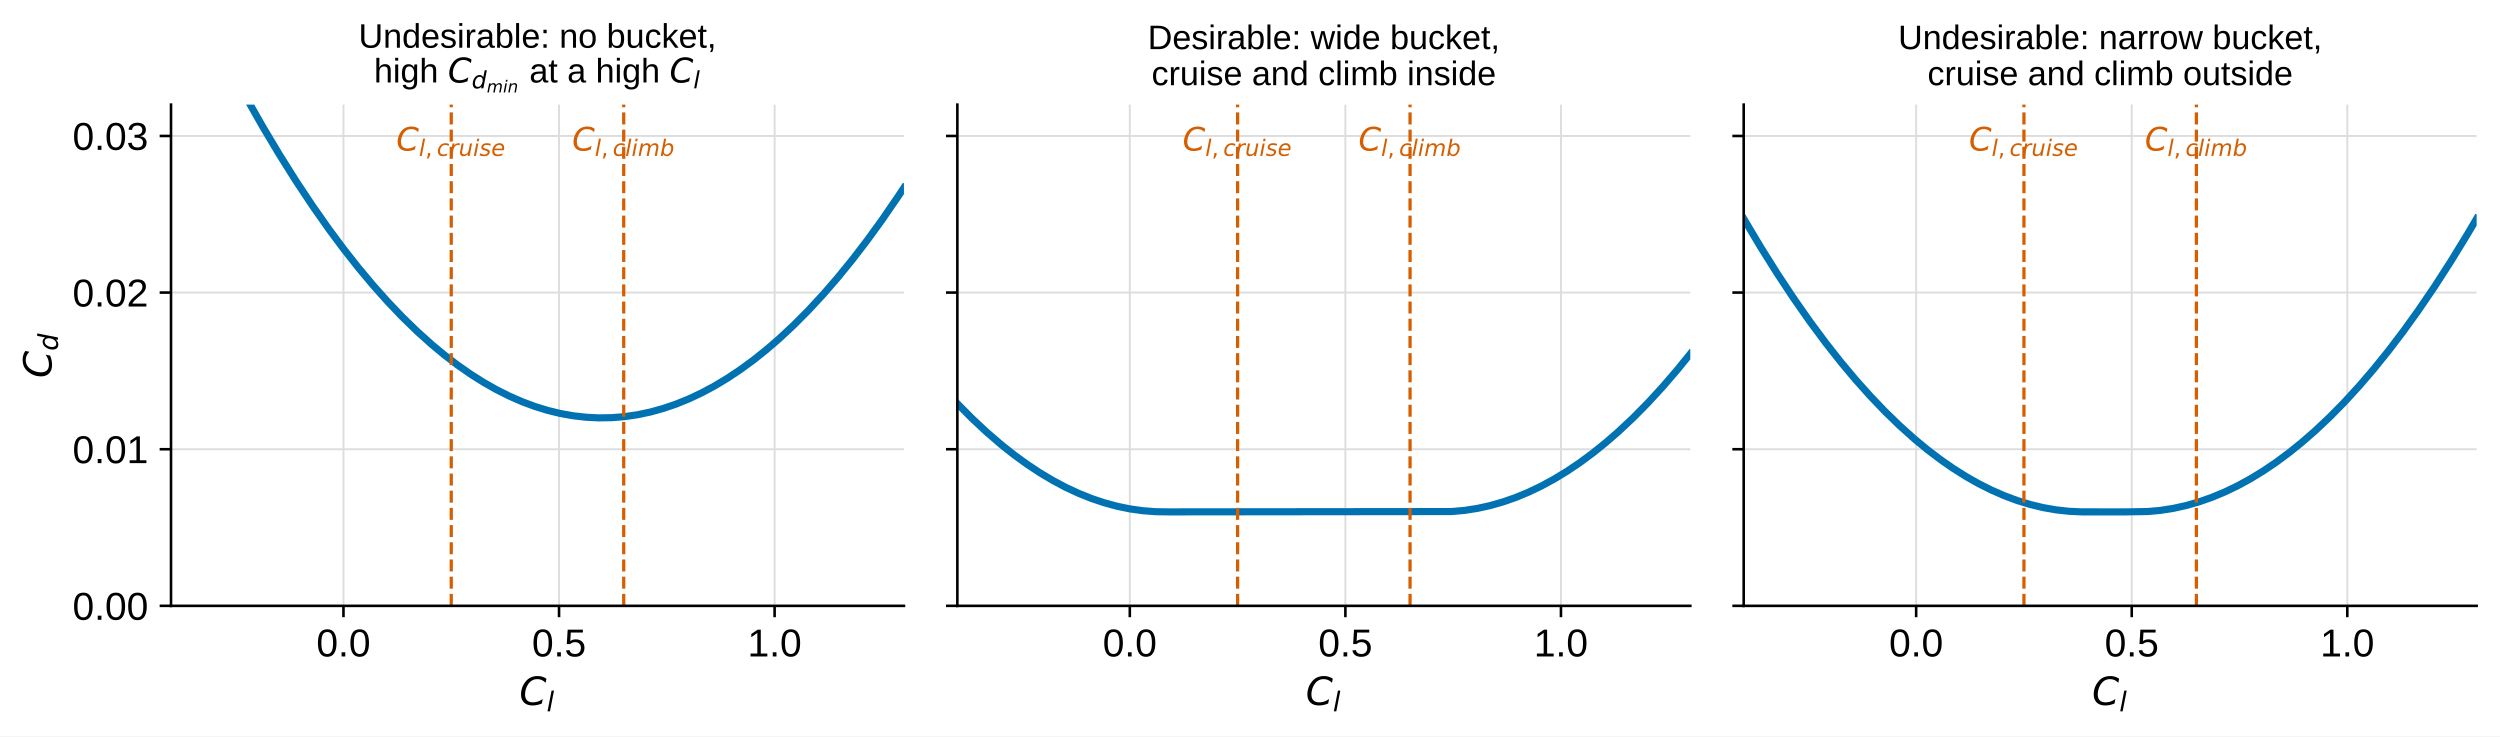
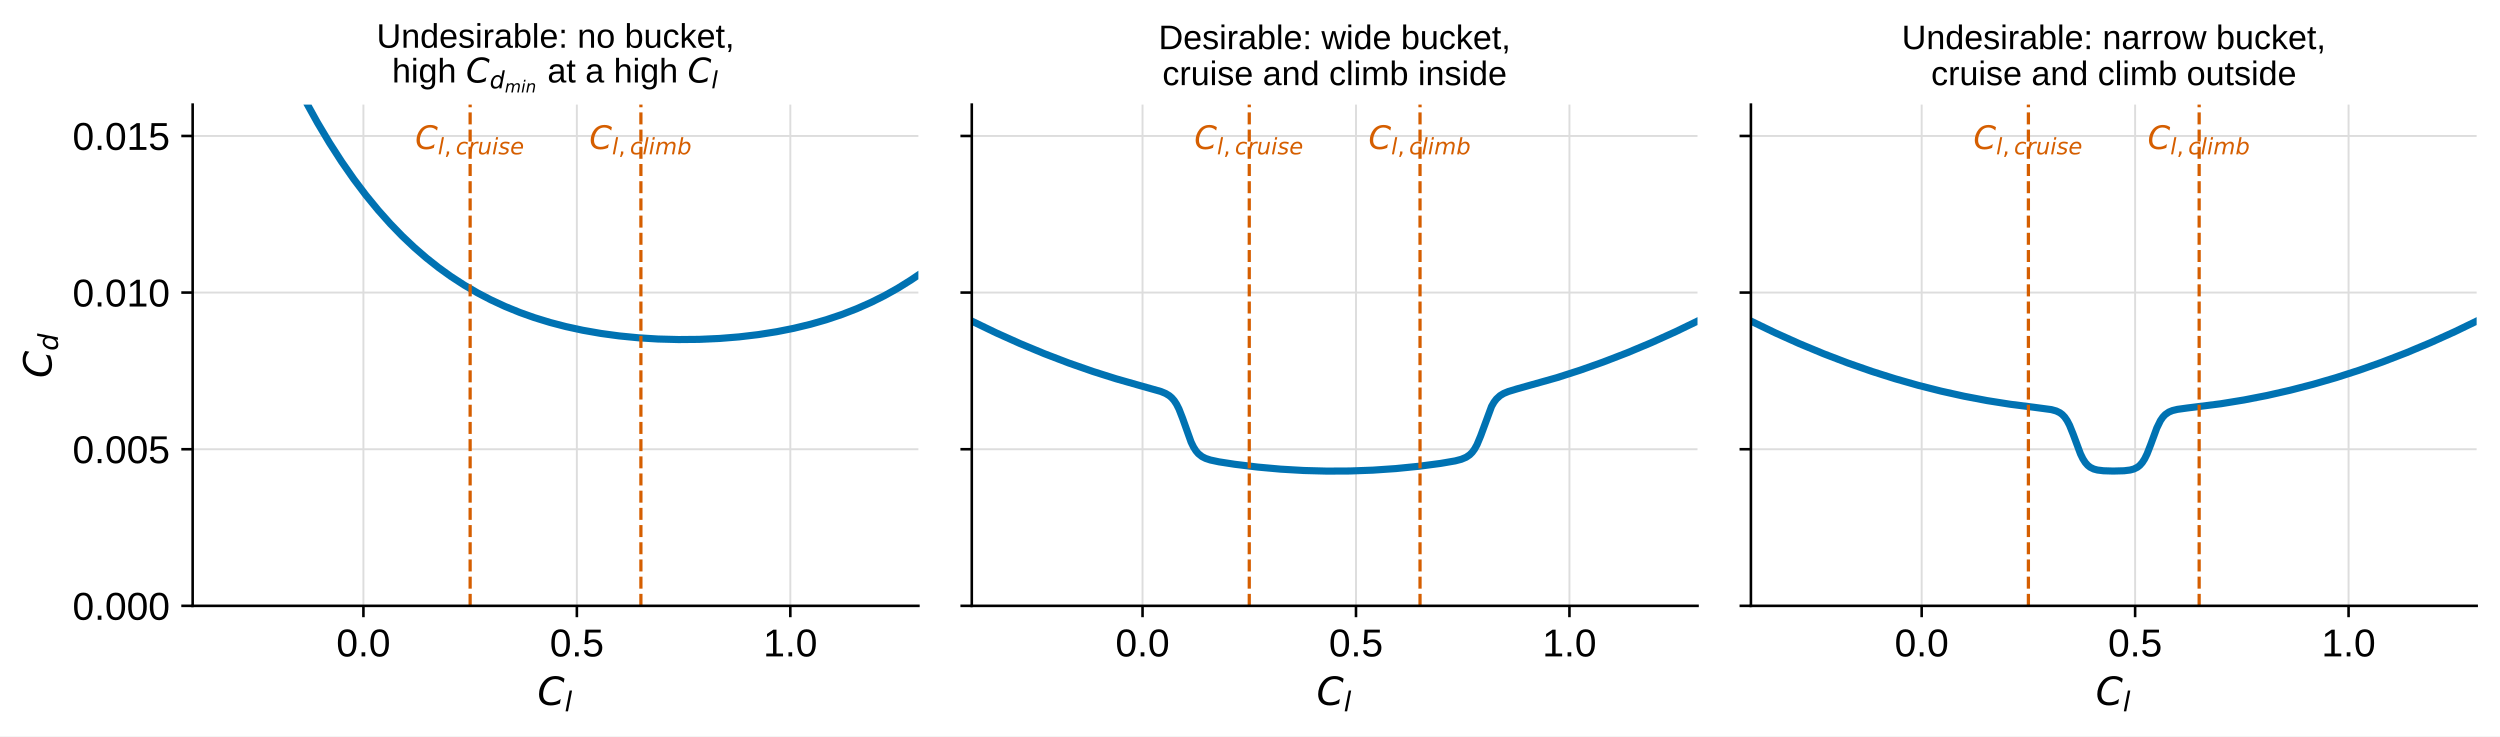
- <svg xmlns="http://www.w3.org/2000/svg" xmlns:xlink="http://www.w3.org/1999/xlink" width="770.623pt" height="226.971pt" viewBox="0 0 770.623 226.971" version="1.1">
+ <svg xmlns="http://www.w3.org/2000/svg" xmlns:xlink="http://www.w3.org/1999/xlink" width="770.636pt" height="226.971pt" viewBox="0 0 770.636 226.971" version="1.1">
  <defs>
    <style type="text/css">*{stroke-linejoin: round; stroke-linecap: butt}</style>
  </defs>
  <g id="figure_1">
    <g id="patch_1">
-       <path d="M 0 226.971  L 770.623 226.971  L 770.623 0  L 0 0  z " style="fill: #ffffff" />
+       <path d="M 0 226.971  L 770.636 226.971  L 770.636 0  L 0 0  z " style="fill: #ffffff" />
    </g>
    <g id="axes_1">
      <g id="patch_2">
-         <path d="M 52.713 186.757  L 278.643 186.757  L 278.643 32.253  L 52.713 32.253  z " style="fill: #ffffff" />
+         <path d="M 59.386 186.757  L 283.096 186.757  L 283.096 32.253  L 59.386 32.253  z " style="fill: #ffffff" />
      </g>
      <g id="matplotlib.axis_1">
        <g id="xtick_1">
          <g id="line2d_1">
-             <path d="M 105.873 186.757  L 105.873 32.253  " clip-path="url(#p587b8971b3)" style="fill: none; stroke: #dddddd; stroke-width: 0.6; stroke-linecap: square" />
+             <path d="M 112.024 186.757  L 112.024 32.253  " clip-path="url(#p634b451630)" style="fill: none; stroke: #dddddd; stroke-width: 0.6; stroke-linecap: square" />
          </g>
          <g id="line2d_2">
            <defs>
-               <path id="m818cf4ae51" d="M 0 0  L 0 3.5  " style="stroke: #000000; stroke-width: 0.8" />
+               <path id="m1fbb49be77" d="M 0 0  L 0 3.5  " style="stroke: #000000; stroke-width: 0.8" />
            </defs>
            <g>
-               <use xlink:href="#m818cf4ae51" x="105.873" y="186.757" style="stroke: #000000; stroke-width: 0.8" />
+               <use xlink:href="#m1fbb49be77" x="112.024" y="186.757" style="stroke: #000000; stroke-width: 0.8" />
            </g>
          </g>
          <g id="text_1">
-             <text style="font-size: 12px; font-family: 'Arial', 'Helvetica', 'DejaVu Sans', sans-serif; text-anchor: middle" x="105.873" y="202.346" transform="rotate(-0 105.8731 202.346)">0.0</text>
+             <text style="font-size: 12px; font-family: 'Arial', 'Helvetica', 'DejaVu Sans', sans-serif; text-anchor: middle" x="112.024" y="202.346" transform="rotate(-0 112.0239 202.346)">0.0</text>
          </g>
        </g>
        <g id="xtick_2">
          <g id="line2d_3">
-             <path d="M 172.323 186.757  L 172.323 32.253  " clip-path="url(#p587b8971b3)" style="fill: none; stroke: #dddddd; stroke-width: 0.6; stroke-linecap: square" />
+             <path d="M 177.821 186.757  L 177.821 32.253  " clip-path="url(#p634b451630)" style="fill: none; stroke: #dddddd; stroke-width: 0.6; stroke-linecap: square" />
          </g>
          <g id="line2d_4">
            <g>
-               <use xlink:href="#m818cf4ae51" x="172.323" y="186.757" style="stroke: #000000; stroke-width: 0.8" />
+               <use xlink:href="#m1fbb49be77" x="177.821" y="186.757" style="stroke: #000000; stroke-width: 0.8" />
            </g>
          </g>
          <g id="text_2">
-             <text style="font-size: 12px; font-family: 'Arial', 'Helvetica', 'DejaVu Sans', sans-serif; text-anchor: middle" x="172.323" y="202.346" transform="rotate(-0 172.3231 202.346)">0.5</text>
+             <text style="font-size: 12px; font-family: 'Arial', 'Helvetica', 'DejaVu Sans', sans-serif; text-anchor: middle" x="177.821" y="202.346" transform="rotate(-0 177.821 202.346)">0.5</text>
          </g>
        </g>
        <g id="xtick_3">
          <g id="line2d_5">
-             <path d="M 238.773 186.757  L 238.773 32.253  " clip-path="url(#p587b8971b3)" style="fill: none; stroke: #dddddd; stroke-width: 0.6; stroke-linecap: square" />
+             <path d="M 243.618 186.757  L 243.618 32.253  " clip-path="url(#p634b451630)" style="fill: none; stroke: #dddddd; stroke-width: 0.6; stroke-linecap: square" />
          </g>
          <g id="line2d_6">
            <g>
-               <use xlink:href="#m818cf4ae51" x="238.773" y="186.757" style="stroke: #000000; stroke-width: 0.8" />
+               <use xlink:href="#m1fbb49be77" x="243.618" y="186.757" style="stroke: #000000; stroke-width: 0.8" />
            </g>
          </g>
          <g id="text_3">
-             <text style="font-size: 12px; font-family: 'Arial', 'Helvetica', 'DejaVu Sans', sans-serif; text-anchor: middle" x="238.773" y="202.346" transform="rotate(-0 238.7731 202.346)">1.0</text>
+             <text style="font-size: 12px; font-family: 'Arial', 'Helvetica', 'DejaVu Sans', sans-serif; text-anchor: middle" x="243.618" y="202.346" transform="rotate(-0 243.618 202.346)">1.0</text>
          </g>
        </g>
        <g id="text_4">
-           <g transform="translate(160.0981 217.386)">
+           <g transform="translate(165.6612 217.386)">
            <text>
              <tspan x="0" y="-0.094" style="font-style: oblique; font-size: 12px; font-family: 'DejaVu Sans'">C</tspan>
              <tspan x="8.379" y="1.875" style="font-style: oblique; font-size: 8.4px; font-family: 'DejaVu Sans'">l</tspan>
            </text>
          </g>
        </g>
      </g>
      <g id="matplotlib.axis_2">
        <g id="ytick_1">
          <g id="line2d_7">
-             <path d="M 52.713 186.757  L 278.643 186.757  " clip-path="url(#p587b8971b3)" style="fill: none; stroke: #dddddd; stroke-width: 0.6; stroke-linecap: square" />
+             <path d="M 59.386 186.757  L 283.096 186.757  " clip-path="url(#p634b451630)" style="fill: none; stroke: #dddddd; stroke-width: 0.6; stroke-linecap: square" />
          </g>
          <g id="line2d_8">
            <defs>
-               <path id="m69f2173842" d="M 0 0  L -3.5 0  " style="stroke: #000000; stroke-width: 0.8" />
+               <path id="madcd7ba2f2" d="M 0 0  L -3.5 0  " style="stroke: #000000; stroke-width: 0.8" />
            </defs>
            <g>
-               <use xlink:href="#m69f2173842" x="52.713" y="186.757" style="stroke: #000000; stroke-width: 0.8" />
+               <use xlink:href="#madcd7ba2f2" x="59.386" y="186.757" style="stroke: #000000; stroke-width: 0.8" />
            </g>
          </g>
          <g id="text_5">
-             <text style="font-size: 12px; font-family: 'Arial', 'Helvetica', 'DejaVu Sans', sans-serif; text-anchor: end" x="45.713" y="191.051" transform="rotate(-0 45.71312 191.0513)">0.00</text>
+             <text style="font-size: 12px; font-family: 'Arial', 'Helvetica', 'DejaVu Sans', sans-serif; text-anchor: end" x="52.386" y="191.051" transform="rotate(-0 52.38625 191.0513)">0.000</text>
          </g>
        </g>
        <g id="ytick_2">
          <g id="line2d_9">
-             <path d="M 52.713 138.474  L 278.643 138.474  " clip-path="url(#p587b8971b3)" style="fill: none; stroke: #dddddd; stroke-width: 0.6; stroke-linecap: square" />
+             <path d="M 59.386 138.474  L 283.096 138.474  " clip-path="url(#p634b451630)" style="fill: none; stroke: #dddddd; stroke-width: 0.6; stroke-linecap: square" />
          </g>
          <g id="line2d_10">
            <g>
-               <use xlink:href="#m69f2173842" x="52.713" y="138.474" style="stroke: #000000; stroke-width: 0.8" />
+               <use xlink:href="#madcd7ba2f2" x="59.386" y="138.474" style="stroke: #000000; stroke-width: 0.8" />
            </g>
          </g>
          <g id="text_6">
-             <text style="font-size: 12px; font-family: 'Arial', 'Helvetica', 'DejaVu Sans', sans-serif; text-anchor: end" x="45.713" y="142.769" transform="rotate(-0 45.71312 142.7688)">0.01</text>
+             <text style="font-size: 12px; font-family: 'Arial', 'Helvetica', 'DejaVu Sans', sans-serif; text-anchor: end" x="52.386" y="142.769" transform="rotate(-0 52.38625 142.7688)">0.005</text>
          </g>
        </g>
        <g id="ytick_3">
          <g id="line2d_11">
-             <path d="M 52.713 90.192  L 278.643 90.192  " clip-path="url(#p587b8971b3)" style="fill: none; stroke: #dddddd; stroke-width: 0.6; stroke-linecap: square" />
+             <path d="M 59.386 90.192  L 283.096 90.192  " clip-path="url(#p634b451630)" style="fill: none; stroke: #dddddd; stroke-width: 0.6; stroke-linecap: square" />
          </g>
          <g id="line2d_12">
            <g>
-               <use xlink:href="#m69f2173842" x="52.713" y="90.192" style="stroke: #000000; stroke-width: 0.8" />
+               <use xlink:href="#madcd7ba2f2" x="59.386" y="90.192" style="stroke: #000000; stroke-width: 0.8" />
            </g>
          </g>
          <g id="text_7">
-             <text style="font-size: 12px; font-family: 'Arial', 'Helvetica', 'DejaVu Sans', sans-serif; text-anchor: end" x="45.713" y="94.486" transform="rotate(-0 45.71312 94.48627)">0.02</text>
+             <text style="font-size: 12px; font-family: 'Arial', 'Helvetica', 'DejaVu Sans', sans-serif; text-anchor: end" x="52.386" y="94.486" transform="rotate(-0 52.38625 94.48627)">0.010</text>
          </g>
        </g>
        <g id="ytick_4">
          <g id="line2d_13">
-             <path d="M 52.713 41.909  L 278.643 41.909  " clip-path="url(#p587b8971b3)" style="fill: none; stroke: #dddddd; stroke-width: 0.6; stroke-linecap: square" />
+             <path d="M 59.386 41.909  L 283.096 41.909  " clip-path="url(#p634b451630)" style="fill: none; stroke: #dddddd; stroke-width: 0.6; stroke-linecap: square" />
          </g>
          <g id="line2d_14">
            <g>
-               <use xlink:href="#m69f2173842" x="52.713" y="41.909" style="stroke: #000000; stroke-width: 0.8" />
+               <use xlink:href="#madcd7ba2f2" x="59.386" y="41.909" style="stroke: #000000; stroke-width: 0.8" />
            </g>
          </g>
          <g id="text_8">
-             <text style="font-size: 12px; font-family: 'Arial', 'Helvetica', 'DejaVu Sans', sans-serif; text-anchor: end" x="45.713" y="46.204" transform="rotate(-0 45.71312 46.20377)">0.03</text>
+             <text style="font-size: 12px; font-family: 'Arial', 'Helvetica', 'DejaVu Sans', sans-serif; text-anchor: end" x="52.386" y="46.204" transform="rotate(-0 52.38625 46.20377)">0.015</text>
          </g>
        </g>
        <g id="text_9">
          <g transform="translate(15.975 116.5246) rotate(-90)">
            <text>
              <tspan x="0" y="-0.094" style="font-style: oblique; font-size: 12px; font-family: 'DejaVu Sans'">C</tspan>
              <tspan x="8.379" y="1.875" style="font-style: oblique; font-size: 8.4px; font-family: 'DejaVu Sans'">d</tspan>
            </text>
          </g>
        </g>
      </g>
      <g id="line2d_15">
-         <path d="M 59.797 -1  L 65.17 9.852  L 70.833 20.775  L 75.929 30.156  L 81.025 39.111  L 86.121 47.64  L 91.217 55.743  L 96.314 63.42  L 101.41 70.672  L 105.94 76.76  L 110.47 82.511  L 115 87.926  L 119.53 93.004  L 124.059 97.746  L 128.589 102.151  L 133.119 106.219  L 137.083 109.503  L 141.047 112.529  L 145.01 115.298  L 148.974 117.809  L 152.938 120.062  L 156.901 122.057  L 160.865 123.795  L 164.829 125.275  L 168.792 126.497  L 172.756 127.462  L 176.72 128.169  L 180.684 128.618  L 184.647 128.81  L 188.611 128.744  L 192.575 128.42  L 196.538 127.839  L 200.502 127  L 204.466 125.903  L 208.429 124.548  L 212.393 122.936  L 216.357 121.066  L 220.32 118.939  L 224.284 116.554  L 228.248 113.911  L 232.211 111.01  L 236.175 107.852  L 240.139 104.436  L 244.669 100.216  L 249.199 95.66  L 253.729 90.768  L 258.258 85.539  L 262.788 79.973  L 267.318 74.071  L 271.848 67.832  L 276.944 60.411  L 278.643 57.842  L 278.643 57.842  " clip-path="url(#p587b8971b3)" style="fill: none; stroke: #0072b2; stroke-width: 2.2; stroke-linecap: square" />
+         <path d="M 79.345 -1  L 82.915 7.587  L 86.65 15.976  L 90.384 23.79  L 94.119 31.057  L 97.854 37.807  L 101.589 44.067  L 105.323 49.864  L 109.058 55.224  L 112.793 60.171  L 116.528 64.731  L 120.262 68.926  L 123.997 72.779  L 127.732 76.31  L 131.466 79.541  L 135.201 82.491  L 138.936 85.179  L 143.044 87.854  L 147.152 90.255  L 151.26 92.404  L 155.742 94.484  L 160.224 96.311  L 164.705 97.907  L 169.561 99.399  L 174.416 100.666  L 179.644 101.804  L 185.246 102.786  L 190.849 103.545  L 196.824 104.131  L 202.8 104.501  L 209.149 104.669  L 215.498 104.613  L 221.847 104.328  L 227.822 103.844  L 233.798 103.137  L 239.4 102.252  L 244.629 101.215  L 249.857 99.952  L 254.712 98.557  L 259.567 96.923  L 264.049 95.184  L 268.531 93.2  L 272.639 91.146  L 276.747 88.849  L 280.855 86.286  L 283.096 84.769  L 283.096 84.769  " clip-path="url(#p634b451630)" style="fill: none; stroke: #0072b2; stroke-width: 2.2; stroke-linecap: square" />
      </g>
      <g id="line2d_16">
-         <path d="M 139.098 186.757  L 139.098 32.253  " clip-path="url(#p587b8971b3)" style="fill: none; stroke-dasharray: 3.7,1.6; stroke-dashoffset: 0; stroke: #d55e00" />
+         <path d="M 144.922 186.757  L 144.922 32.253  " clip-path="url(#p634b451630)" style="fill: none; stroke-dasharray: 3.7,1.6; stroke-dashoffset: 0; stroke: #d55e00" />
      </g>
      <g id="line2d_17">
-         <path d="M 192.258 186.757  L 192.258 32.253  " clip-path="url(#p587b8971b3)" style="fill: none; stroke-dasharray: 3.7,1.6; stroke-dashoffset: 0; stroke: #d55e00" />
+         <path d="M 197.56 186.757  L 197.56 32.253  " clip-path="url(#p634b451630)" style="fill: none; stroke-dasharray: 3.7,1.6; stroke-dashoffset: 0; stroke: #d55e00" />
      </g>
      <g id="patch_3">
-         <path d="M 52.713 186.757  L 52.713 32.253  " style="fill: none; stroke: #000000; stroke-width: 0.8; stroke-linejoin: miter; stroke-linecap: square" />
+         <path d="M 59.386 186.757  L 59.386 32.253  " style="fill: none; stroke: #000000; stroke-width: 0.8; stroke-linejoin: miter; stroke-linecap: square" />
      </g>
      <g id="patch_4">
-         <path d="M 52.713 186.757  L 278.643 186.757  " style="fill: none; stroke: #000000; stroke-width: 0.8; stroke-linejoin: miter; stroke-linecap: square" />
+         <path d="M 59.386 186.757  L 283.096 186.757  " style="fill: none; stroke: #000000; stroke-width: 0.8; stroke-linejoin: miter; stroke-linecap: square" />
      </g>
      <g id="text_10">
-         <g style="fill: #d55e00" transform="translate(122.1481 46.99495)">
+         <g style="fill: #d55e00" transform="translate(127.9724 46.51213)">
          <text>
            <tspan x="0" y="-0.578" style="font-style: oblique; font-size: 10px; font-family: 'DejaVu Sans'; fill: #d55e00">C</tspan>
            <tspan x="6.982" y="1.062" style="font-style: oblique; font-size: 7px; font-family: 'DejaVu Sans'; fill: #d55e00">l</tspan>
            <tspan x="12.516" y="1.062" style="font-style: oblique; font-size: 7px; font-family: 'DejaVu Sans'; fill: #d55e00">c</tspan>
            <tspan x="16.365" y="1.062" style="font-style: oblique; font-size: 7px; font-family: 'DejaVu Sans'; fill: #d55e00">r</tspan>
            <tspan x="19.243" y="1.062" style="font-style: oblique; font-size: 7px; font-family: 'DejaVu Sans'; fill: #d55e00">u</tspan>
            <tspan x="23.679" y="1.062" style="font-style: oblique; font-size: 7px; font-family: 'DejaVu Sans'; fill: #d55e00">i</tspan>
            <tspan x="25.624" y="1.062" style="font-style: oblique; font-size: 7px; font-family: 'DejaVu Sans'; fill: #d55e00">s</tspan>
            <tspan x="29.271" y="1.062" style="font-style: oblique; font-size: 7px; font-family: 'DejaVu Sans'; fill: #d55e00">e</tspan>
            <tspan x="8.927" y="1.062" style="font-size: 7px; font-family: 'DejaVu Sans'; fill: #d55e00">,</tspan>
          </text>
        </g>
      </g>
      <g id="text_11">
-         <g style="fill: #d55e00" transform="translate(176.3581 46.99495)">
+         <g style="fill: #d55e00" transform="translate(181.6601 46.51213)">
          <text>
            <tspan x="0" y="-0.578" style="font-style: oblique; font-size: 10px; font-family: 'DejaVu Sans'; fill: #d55e00">C</tspan>
            <tspan x="6.982" y="1.062" style="font-style: oblique; font-size: 7px; font-family: 'DejaVu Sans'; fill: #d55e00">l</tspan>
            <tspan x="12.516" y="1.062" style="font-style: oblique; font-size: 7px; font-family: 'DejaVu Sans'; fill: #d55e00">c</tspan>
            <tspan x="16.365" y="1.062" style="font-style: oblique; font-size: 7px; font-family: 'DejaVu Sans'; fill: #d55e00">l</tspan>
            <tspan x="18.31" y="1.062" style="font-style: oblique; font-size: 7px; font-family: 'DejaVu Sans'; fill: #d55e00">i</tspan>
            <tspan x="20.254" y="1.062" style="font-style: oblique; font-size: 7px; font-family: 'DejaVu Sans'; fill: #d55e00">m</tspan>
            <tspan x="27.073" y="1.062" style="font-style: oblique; font-size: 7px; font-family: 'DejaVu Sans'; fill: #d55e00">b</tspan>
            <tspan x="8.927" y="1.062" style="font-size: 7px; font-family: 'DejaVu Sans'; fill: #d55e00">,</tspan>
          </text>
        </g>
      </g>
      <g id="text_12">
-         <text style="font-size: 10.5px; font-family: 'Arial', 'Helvetica', 'DejaVu Sans', sans-serif" transform="translate(110.5236 14.7157)">Undesirable: no bucket,</text>
-         <g transform="translate(115.2781 26.25258)">
+         <text style="font-size: 10.5px; font-family: 'Arial', 'Helvetica', 'DejaVu Sans', sans-serif" transform="translate(116.0867 14.7157)">Undesirable: no bucket,</text>
+         <g transform="translate(120.8413 26.25258)">
          <text>
            <tspan x="0" y="-0.828" style="font-size: 10.5px; font-family: 'Arial'">h</tspan>
            <tspan x="5.84" y="-0.828" style="font-size: 10.5px; font-family: 'Arial'">i</tspan>
            <tspan x="8.172" y="-0.828" style="font-size: 10.5px; font-family: 'Arial'">g</tspan>
            <tspan x="14.012" y="-0.828" style="font-size: 10.5px; font-family: 'Arial'">h</tspan>
            <tspan x="19.852" y="-0.828" style="font-size: 10.5px; font-family: 'Arial'"> </tspan>
            <tspan x="44.979" y="-0.828" style="font-size: 10.5px; font-family: 'Arial'"> </tspan>
            <tspan x="47.897" y="-0.828" style="font-size: 10.5px; font-family: 'Arial'">a</tspan>
            <tspan x="53.736" y="-0.828" style="font-size: 10.5px; font-family: 'Arial'">t</tspan>
            <tspan x="56.653" y="-0.828" style="font-size: 10.5px; font-family: 'Arial'"> </tspan>
            <tspan x="59.571" y="-0.828" style="font-size: 10.5px; font-family: 'Arial'">a</tspan>
            <tspan x="65.41" y="-0.828" style="font-size: 10.5px; font-family: 'Arial'"> </tspan>
            <tspan x="68.327" y="-0.828" style="font-size: 10.5px; font-family: 'Arial'">h</tspan>
            <tspan x="74.167" y="-0.828" style="font-size: 10.5px; font-family: 'Arial'">i</tspan>
            <tspan x="76.5" y="-0.828" style="font-size: 10.5px; font-family: 'Arial'">g</tspan>
            <tspan x="82.339" y="-0.828" style="font-size: 10.5px; font-family: 'Arial'">h</tspan>
            <tspan x="88.179" y="-0.828" style="font-size: 10.5px; font-family: 'Arial'"> </tspan>
            <tspan x="22.769" y="-0.828" style="font-style: oblique; font-size: 10.5px; font-family: 'DejaVu Sans'">C</tspan>
            <tspan x="91.096" y="-0.828" style="font-style: oblique; font-size: 10.5px; font-family: 'DejaVu Sans'">C</tspan>
            <tspan x="30.1" y="0.977" style="font-style: oblique; font-size: 7.35px; font-family: 'DejaVu Sans'">d</tspan>
            <tspan x="98.428" y="0.977" style="font-style: oblique; font-size: 7.35px; font-family: 'DejaVu Sans'">l</tspan>
            <tspan x="34.766" y="2.24" style="font-style: oblique; font-size: 5.145px; font-family: 'DejaVu Sans'">m</tspan>
            <tspan x="39.778" y="2.24" style="font-style: oblique; font-size: 5.145px; font-family: 'DejaVu Sans'">i</tspan>
            <tspan x="41.207" y="2.24" style="font-style: oblique; font-size: 5.145px; font-family: 'DejaVu Sans'">n</tspan>
          </text>
        </g>
      </g>
    </g>
    <g id="axes_2">
      <g id="patch_5">
-         <path d="M 295.103 186.757  L 521.033 186.757  L 521.033 32.253  L 295.103 32.253  z " style="fill: #ffffff" />
+         <path d="M 299.556 186.757  L 523.266 186.757  L 523.266 32.253  L 299.556 32.253  z " style="fill: #ffffff" />
      </g>
      <g id="matplotlib.axis_3">
        <g id="xtick_4">
          <g id="line2d_18">
-             <path d="M 348.263 186.757  L 348.263 32.253  " clip-path="url(#p9cad515901)" style="fill: none; stroke: #dddddd; stroke-width: 0.6; stroke-linecap: square" />
+             <path d="M 352.194 186.757  L 352.194 32.253  " clip-path="url(#pcacab4ad7a)" style="fill: none; stroke: #dddddd; stroke-width: 0.6; stroke-linecap: square" />
          </g>
          <g id="line2d_19">
            <g>
-               <use xlink:href="#m818cf4ae51" x="348.263" y="186.757" style="stroke: #000000; stroke-width: 0.8" />
+               <use xlink:href="#m1fbb49be77" x="352.194" y="186.757" style="stroke: #000000; stroke-width: 0.8" />
            </g>
          </g>
          <g id="text_13">
-             <text style="font-size: 12px; font-family: 'Arial', 'Helvetica', 'DejaVu Sans', sans-serif; text-anchor: middle" x="348.263" y="202.346" transform="rotate(-0 348.2631 202.346)">0.0</text>
+             <text style="font-size: 12px; font-family: 'Arial', 'Helvetica', 'DejaVu Sans', sans-serif; text-anchor: middle" x="352.194" y="202.346" transform="rotate(-0 352.1939 202.346)">0.0</text>
          </g>
        </g>
        <g id="xtick_5">
          <g id="line2d_20">
-             <path d="M 414.713 186.757  L 414.713 32.253  " clip-path="url(#p9cad515901)" style="fill: none; stroke: #dddddd; stroke-width: 0.6; stroke-linecap: square" />
+             <path d="M 417.991 186.757  L 417.991 32.253  " clip-path="url(#pcacab4ad7a)" style="fill: none; stroke: #dddddd; stroke-width: 0.6; stroke-linecap: square" />
          </g>
          <g id="line2d_21">
            <g>
-               <use xlink:href="#m818cf4ae51" x="414.713" y="186.757" style="stroke: #000000; stroke-width: 0.8" />
+               <use xlink:href="#m1fbb49be77" x="417.991" y="186.757" style="stroke: #000000; stroke-width: 0.8" />
            </g>
          </g>
          <g id="text_14">
-             <text style="font-size: 12px; font-family: 'Arial', 'Helvetica', 'DejaVu Sans', sans-serif; text-anchor: middle" x="414.713" y="202.346" transform="rotate(-0 414.7131 202.346)">0.5</text>
+             <text style="font-size: 12px; font-family: 'Arial', 'Helvetica', 'DejaVu Sans', sans-serif; text-anchor: middle" x="417.991" y="202.346" transform="rotate(-0 417.991 202.346)">0.5</text>
          </g>
        </g>
        <g id="xtick_6">
          <g id="line2d_22">
-             <path d="M 481.163 186.757  L 481.163 32.253  " clip-path="url(#p9cad515901)" style="fill: none; stroke: #dddddd; stroke-width: 0.6; stroke-linecap: square" />
+             <path d="M 483.788 186.757  L 483.788 32.253  " clip-path="url(#pcacab4ad7a)" style="fill: none; stroke: #dddddd; stroke-width: 0.6; stroke-linecap: square" />
          </g>
          <g id="line2d_23">
            <g>
-               <use xlink:href="#m818cf4ae51" x="481.163" y="186.757" style="stroke: #000000; stroke-width: 0.8" />
+               <use xlink:href="#m1fbb49be77" x="483.788" y="186.757" style="stroke: #000000; stroke-width: 0.8" />
            </g>
          </g>
          <g id="text_15">
-             <text style="font-size: 12px; font-family: 'Arial', 'Helvetica', 'DejaVu Sans', sans-serif; text-anchor: middle" x="481.163" y="202.346" transform="rotate(-0 481.1631 202.346)">1.0</text>
+             <text style="font-size: 12px; font-family: 'Arial', 'Helvetica', 'DejaVu Sans', sans-serif; text-anchor: middle" x="483.788" y="202.346" transform="rotate(-0 483.788 202.346)">1.0</text>
          </g>
        </g>
        <g id="text_16">
-           <g transform="translate(402.4881 217.386)">
+           <g transform="translate(405.8313 217.386)">
            <text>
              <tspan x="0" y="-0.094" style="font-style: oblique; font-size: 12px; font-family: 'DejaVu Sans'">C</tspan>
              <tspan x="8.379" y="1.875" style="font-style: oblique; font-size: 8.4px; font-family: 'DejaVu Sans'">l</tspan>
            </text>
          </g>
        </g>
      </g>
      <g id="matplotlib.axis_4">
        <g id="ytick_5">
          <g id="line2d_24">
-             <path d="M 295.103 186.757  L 521.033 186.757  " clip-path="url(#p9cad515901)" style="fill: none; stroke: #dddddd; stroke-width: 0.6; stroke-linecap: square" />
+             <path d="M 299.556 186.757  L 523.266 186.757  " clip-path="url(#pcacab4ad7a)" style="fill: none; stroke: #dddddd; stroke-width: 0.6; stroke-linecap: square" />
          </g>
          <g id="line2d_25">
            <g>
-               <use xlink:href="#m69f2173842" x="295.103" y="186.757" style="stroke: #000000; stroke-width: 0.8" />
+               <use xlink:href="#madcd7ba2f2" x="299.556" y="186.757" style="stroke: #000000; stroke-width: 0.8" />
            </g>
          </g>
        </g>
        <g id="ytick_6">
          <g id="line2d_26">
-             <path d="M 295.103 138.474  L 521.033 138.474  " clip-path="url(#p9cad515901)" style="fill: none; stroke: #dddddd; stroke-width: 0.6; stroke-linecap: square" />
+             <path d="M 299.556 138.474  L 523.266 138.474  " clip-path="url(#pcacab4ad7a)" style="fill: none; stroke: #dddddd; stroke-width: 0.6; stroke-linecap: square" />
          </g>
          <g id="line2d_27">
            <g>
-               <use xlink:href="#m69f2173842" x="295.103" y="138.474" style="stroke: #000000; stroke-width: 0.8" />
+               <use xlink:href="#madcd7ba2f2" x="299.556" y="138.474" style="stroke: #000000; stroke-width: 0.8" />
            </g>
          </g>
        </g>
        <g id="ytick_7">
          <g id="line2d_28">
-             <path d="M 295.103 90.192  L 521.033 90.192  " clip-path="url(#p9cad515901)" style="fill: none; stroke: #dddddd; stroke-width: 0.6; stroke-linecap: square" />
+             <path d="M 299.556 90.192  L 523.266 90.192  " clip-path="url(#pcacab4ad7a)" style="fill: none; stroke: #dddddd; stroke-width: 0.6; stroke-linecap: square" />
          </g>
          <g id="line2d_29">
            <g>
-               <use xlink:href="#m69f2173842" x="295.103" y="90.192" style="stroke: #000000; stroke-width: 0.8" />
+               <use xlink:href="#madcd7ba2f2" x="299.556" y="90.192" style="stroke: #000000; stroke-width: 0.8" />
            </g>
          </g>
        </g>
        <g id="ytick_8">
          <g id="line2d_30">
-             <path d="M 295.103 41.909  L 521.033 41.909  " clip-path="url(#p9cad515901)" style="fill: none; stroke: #dddddd; stroke-width: 0.6; stroke-linecap: square" />
+             <path d="M 299.556 41.909  L 523.266 41.909  " clip-path="url(#pcacab4ad7a)" style="fill: none; stroke: #dddddd; stroke-width: 0.6; stroke-linecap: square" />
          </g>
          <g id="line2d_31">
            <g>
-               <use xlink:href="#m69f2173842" x="295.103" y="41.909" style="stroke: #000000; stroke-width: 0.8" />
+               <use xlink:href="#madcd7ba2f2" x="299.556" y="41.909" style="stroke: #000000; stroke-width: 0.8" />
            </g>
          </g>
        </g>
      </g>
      <g id="line2d_32">
-         <path d="M 295.103 124.414  L 299.633 128.986  L 304.163 133.22  L 308.693 137.119  L 312.657 140.254  L 316.62 143.131  L 320.584 145.75  L 324.548 148.112  L 328.511 150.216  L 332.475 152.063  L 336.439 153.651  L 340.402 154.983  L 344.366 156.056  L 348.33 156.872  L 352.293 157.43  L 356.257 157.73  L 360.221 157.787  L 447.422 157.688  L 451.386 157.334  L 455.349 156.722  L 459.313 155.852  L 463.277 154.724  L 467.24 153.339  L 471.204 151.696  L 475.168 149.796  L 479.131 147.637  L 483.095 145.221  L 487.059 142.548  L 491.022 139.616  L 494.986 136.427  L 498.95 132.981  L 503.48 128.726  L 508.01 124.135  L 512.54 119.207  L 517.069 113.943  L 521.033 109.06  L 521.033 109.06  " clip-path="url(#p9cad515901)" style="fill: none; stroke: #0072b2; stroke-width: 2.2; stroke-linecap: square" />
+         <path d="M 299.556 98.979  L 307.026 102.582  L 314.495 105.936  L 321.965 109.041  L 329.434 111.897  L 336.903 114.504  L 343.999 116.75  L 351.469 118.876  L 357.818 120.666  L 359.312 121.286  L 360.432 121.967  L 361.179 122.602  L 361.926 123.456  L 362.673 124.595  L 363.42 126.077  L 364.54 128.938  L 367.155 136.266  L 367.902 137.797  L 368.649 138.974  L 369.396 139.849  L 370.516 140.741  L 371.636 141.311  L 373.13 141.804  L 375.745 142.363  L 380.6 143.114  L 387.696 143.979  L 394.792 144.618  L 401.888 145.031  L 408.984 145.22  L 416.08 145.185  L 423.176 144.925  L 430.272 144.44  L 437.368 143.731  L 444.09 142.846  L 448.572 142.072  L 450.439 141.584  L 451.933 140.959  L 453.053 140.193  L 453.8 139.445  L 454.547 138.427  L 455.294 137.077  L 456.415 134.386  L 459.776 125.291  L 460.523 123.985  L 461.27 122.997  L 462.39 121.967  L 463.511 121.286  L 465.005 120.666  L 467.619 119.878  L 479.943 116.41  L 487.039 114.129  L 494.135 111.622  L 501.605 108.741  L 509.074 105.611  L 516.544 102.233  L 523.266 98.979  L 523.266 98.979  " clip-path="url(#pcacab4ad7a)" style="fill: none; stroke: #0072b2; stroke-width: 2.2; stroke-linecap: square" />
      </g>
      <g id="line2d_33">
-         <path d="M 381.488 186.757  L 381.488 32.253  " clip-path="url(#p9cad515901)" style="fill: none; stroke-dasharray: 3.7,1.6; stroke-dashoffset: 0; stroke: #d55e00" />
+         <path d="M 385.092 186.757  L 385.092 32.253  " clip-path="url(#pcacab4ad7a)" style="fill: none; stroke-dasharray: 3.7,1.6; stroke-dashoffset: 0; stroke: #d55e00" />
      </g>
      <g id="line2d_34">
-         <path d="M 434.648 186.757  L 434.648 32.253  " clip-path="url(#p9cad515901)" style="fill: none; stroke-dasharray: 3.7,1.6; stroke-dashoffset: 0; stroke: #d55e00" />
+         <path d="M 437.73 186.757  L 437.73 32.253  " clip-path="url(#pcacab4ad7a)" style="fill: none; stroke-dasharray: 3.7,1.6; stroke-dashoffset: 0; stroke: #d55e00" />
      </g>
      <g id="patch_6">
-         <path d="M 295.103 186.757  L 295.103 32.253  " style="fill: none; stroke: #000000; stroke-width: 0.8; stroke-linejoin: miter; stroke-linecap: square" />
+         <path d="M 299.556 186.757  L 299.556 32.253  " style="fill: none; stroke: #000000; stroke-width: 0.8; stroke-linejoin: miter; stroke-linecap: square" />
      </g>
      <g id="patch_7">
-         <path d="M 295.103 186.757  L 521.033 186.757  " style="fill: none; stroke: #000000; stroke-width: 0.8; stroke-linejoin: miter; stroke-linecap: square" />
+         <path d="M 299.556 186.757  L 523.266 186.757  " style="fill: none; stroke: #000000; stroke-width: 0.8; stroke-linejoin: miter; stroke-linecap: square" />
      </g>
      <g id="text_17">
-         <g style="fill: #d55e00" transform="translate(364.5381 46.99495)">
+         <g style="fill: #d55e00" transform="translate(368.1424 46.51213)">
          <text>
            <tspan x="0" y="-0.578" style="font-style: oblique; font-size: 10px; font-family: 'DejaVu Sans'; fill: #d55e00">C</tspan>
            <tspan x="6.982" y="1.062" style="font-style: oblique; font-size: 7px; font-family: 'DejaVu Sans'; fill: #d55e00">l</tspan>
            <tspan x="12.516" y="1.062" style="font-style: oblique; font-size: 7px; font-family: 'DejaVu Sans'; fill: #d55e00">c</tspan>
            <tspan x="16.365" y="1.062" style="font-style: oblique; font-size: 7px; font-family: 'DejaVu Sans'; fill: #d55e00">r</tspan>
            <tspan x="19.243" y="1.062" style="font-style: oblique; font-size: 7px; font-family: 'DejaVu Sans'; fill: #d55e00">u</tspan>
            <tspan x="23.679" y="1.062" style="font-style: oblique; font-size: 7px; font-family: 'DejaVu Sans'; fill: #d55e00">i</tspan>
            <tspan x="25.624" y="1.062" style="font-style: oblique; font-size: 7px; font-family: 'DejaVu Sans'; fill: #d55e00">s</tspan>
            <tspan x="29.271" y="1.062" style="font-style: oblique; font-size: 7px; font-family: 'DejaVu Sans'; fill: #d55e00">e</tspan>
            <tspan x="8.927" y="1.062" style="font-size: 7px; font-family: 'DejaVu Sans'; fill: #d55e00">,</tspan>
          </text>
        </g>
      </g>
      <g id="text_18">
-         <g style="fill: #d55e00" transform="translate(418.7481 46.99495)">
+         <g style="fill: #d55e00" transform="translate(421.8301 46.51213)">
          <text>
            <tspan x="0" y="-0.578" style="font-style: oblique; font-size: 10px; font-family: 'DejaVu Sans'; fill: #d55e00">C</tspan>
            <tspan x="6.982" y="1.062" style="font-style: oblique; font-size: 7px; font-family: 'DejaVu Sans'; fill: #d55e00">l</tspan>
            <tspan x="12.516" y="1.062" style="font-style: oblique; font-size: 7px; font-family: 'DejaVu Sans'; fill: #d55e00">c</tspan>
            <tspan x="16.365" y="1.062" style="font-style: oblique; font-size: 7px; font-family: 'DejaVu Sans'; fill: #d55e00">l</tspan>
            <tspan x="18.31" y="1.062" style="font-style: oblique; font-size: 7px; font-family: 'DejaVu Sans'; fill: #d55e00">i</tspan>
            <tspan x="20.254" y="1.062" style="font-style: oblique; font-size: 7px; font-family: 'DejaVu Sans'; fill: #d55e00">m</tspan>
            <tspan x="27.073" y="1.062" style="font-style: oblique; font-size: 7px; font-family: 'DejaVu Sans'; fill: #d55e00">b</tspan>
            <tspan x="8.927" y="1.062" style="font-size: 7px; font-family: 'DejaVu Sans'; fill: #d55e00">,</tspan>
          </text>
        </g>
      </g>
      <g id="text_19">
-         <text style="font-size: 10.5px; font-family: 'Arial', 'Helvetica', 'DejaVu Sans', sans-serif" transform="translate(353.7946 15.14686)">Desirable: wide bucket,</text>
-         <text style="font-size: 10.5px; font-family: 'Arial', 'Helvetica', 'DejaVu Sans', sans-serif" transform="translate(354.9636 26.25258)">cruise and climb inside</text>
+         <text style="font-size: 10.5px; font-family: 'Arial', 'Helvetica', 'DejaVu Sans', sans-serif" transform="translate(357.1377 15.14686)">Desirable: wide bucket,</text>
+         <text style="font-size: 10.5px; font-family: 'Arial', 'Helvetica', 'DejaVu Sans', sans-serif" transform="translate(358.3067 26.25258)">cruise and climb inside</text>
      </g>
    </g>
    <g id="axes_3">
      <g id="patch_8">
-         <path d="M 537.493 186.757  L 763.423 186.757  L 763.423 32.253  L 537.493 32.253  z " style="fill: #ffffff" />
+         <path d="M 539.726 186.757  L 763.436 186.757  L 763.436 32.253  L 539.726 32.253  z " style="fill: #ffffff" />
      </g>
      <g id="matplotlib.axis_5">
        <g id="xtick_7">
          <g id="line2d_35">
-             <path d="M 590.653 186.757  L 590.653 32.253  " clip-path="url(#pd4e3973c7b)" style="fill: none; stroke: #dddddd; stroke-width: 0.6; stroke-linecap: square" />
+             <path d="M 592.364 186.757  L 592.364 32.253  " clip-path="url(#pd85b4ba1bc)" style="fill: none; stroke: #dddddd; stroke-width: 0.6; stroke-linecap: square" />
          </g>
          <g id="line2d_36">
            <g>
-               <use xlink:href="#m818cf4ae51" x="590.653" y="186.757" style="stroke: #000000; stroke-width: 0.8" />
+               <use xlink:href="#m1fbb49be77" x="592.364" y="186.757" style="stroke: #000000; stroke-width: 0.8" />
            </g>
          </g>
          <g id="text_20">
-             <text style="font-size: 12px; font-family: 'Arial', 'Helvetica', 'DejaVu Sans', sans-serif; text-anchor: middle" x="590.653" y="202.346" transform="rotate(-0 590.6531 202.346)">0.0</text>
+             <text style="font-size: 12px; font-family: 'Arial', 'Helvetica', 'DejaVu Sans', sans-serif; text-anchor: middle" x="592.364" y="202.346" transform="rotate(-0 592.3639 202.346)">0.0</text>
          </g>
        </g>
        <g id="xtick_8">
          <g id="line2d_37">
-             <path d="M 657.103 186.757  L 657.103 32.253  " clip-path="url(#pd4e3973c7b)" style="fill: none; stroke: #dddddd; stroke-width: 0.6; stroke-linecap: square" />
+             <path d="M 658.161 186.757  L 658.161 32.253  " clip-path="url(#pd85b4ba1bc)" style="fill: none; stroke: #dddddd; stroke-width: 0.6; stroke-linecap: square" />
          </g>
          <g id="line2d_38">
            <g>
-               <use xlink:href="#m818cf4ae51" x="657.103" y="186.757" style="stroke: #000000; stroke-width: 0.8" />
+               <use xlink:href="#m1fbb49be77" x="658.161" y="186.757" style="stroke: #000000; stroke-width: 0.8" />
            </g>
          </g>
          <g id="text_21">
-             <text style="font-size: 12px; font-family: 'Arial', 'Helvetica', 'DejaVu Sans', sans-serif; text-anchor: middle" x="657.103" y="202.346" transform="rotate(-0 657.1031 202.346)">0.5</text>
+             <text style="font-size: 12px; font-family: 'Arial', 'Helvetica', 'DejaVu Sans', sans-serif; text-anchor: middle" x="658.161" y="202.346" transform="rotate(-0 658.161 202.346)">0.5</text>
          </g>
        </g>
        <g id="xtick_9">
          <g id="line2d_39">
-             <path d="M 723.553 186.757  L 723.553 32.253  " clip-path="url(#pd4e3973c7b)" style="fill: none; stroke: #dddddd; stroke-width: 0.6; stroke-linecap: square" />
+             <path d="M 723.958 186.757  L 723.958 32.253  " clip-path="url(#pd85b4ba1bc)" style="fill: none; stroke: #dddddd; stroke-width: 0.6; stroke-linecap: square" />
          </g>
          <g id="line2d_40">
            <g>
-               <use xlink:href="#m818cf4ae51" x="723.553" y="186.757" style="stroke: #000000; stroke-width: 0.8" />
+               <use xlink:href="#m1fbb49be77" x="723.958" y="186.757" style="stroke: #000000; stroke-width: 0.8" />
            </g>
          </g>
          <g id="text_22">
-             <text style="font-size: 12px; font-family: 'Arial', 'Helvetica', 'DejaVu Sans', sans-serif; text-anchor: middle" x="723.553" y="202.346" transform="rotate(-0 723.5531 202.346)">1.0</text>
+             <text style="font-size: 12px; font-family: 'Arial', 'Helvetica', 'DejaVu Sans', sans-serif; text-anchor: middle" x="723.958" y="202.346" transform="rotate(-0 723.958 202.346)">1.0</text>
          </g>
        </g>
        <g id="text_23">
-           <g transform="translate(644.8781 217.386)">
+           <g transform="translate(646.0013 217.386)">
            <text>
              <tspan x="0" y="-0.094" style="font-style: oblique; font-size: 12px; font-family: 'DejaVu Sans'">C</tspan>
              <tspan x="8.379" y="1.875" style="font-style: oblique; font-size: 8.4px; font-family: 'DejaVu Sans'">l</tspan>
            </text>
          </g>
        </g>
      </g>
      <g id="matplotlib.axis_6">
        <g id="ytick_9">
          <g id="line2d_41">
-             <path d="M 537.493 186.757  L 763.423 186.757  " clip-path="url(#pd4e3973c7b)" style="fill: none; stroke: #dddddd; stroke-width: 0.6; stroke-linecap: square" />
+             <path d="M 539.726 186.757  L 763.436 186.757  " clip-path="url(#pd85b4ba1bc)" style="fill: none; stroke: #dddddd; stroke-width: 0.6; stroke-linecap: square" />
          </g>
          <g id="line2d_42">
            <g>
-               <use xlink:href="#m69f2173842" x="537.493" y="186.757" style="stroke: #000000; stroke-width: 0.8" />
+               <use xlink:href="#madcd7ba2f2" x="539.726" y="186.757" style="stroke: #000000; stroke-width: 0.8" />
            </g>
          </g>
        </g>
        <g id="ytick_10">
          <g id="line2d_43">
-             <path d="M 537.493 138.474  L 763.423 138.474  " clip-path="url(#pd4e3973c7b)" style="fill: none; stroke: #dddddd; stroke-width: 0.6; stroke-linecap: square" />
+             <path d="M 539.726 138.474  L 763.436 138.474  " clip-path="url(#pd85b4ba1bc)" style="fill: none; stroke: #dddddd; stroke-width: 0.6; stroke-linecap: square" />
          </g>
          <g id="line2d_44">
            <g>
-               <use xlink:href="#m69f2173842" x="537.493" y="138.474" style="stroke: #000000; stroke-width: 0.8" />
+               <use xlink:href="#madcd7ba2f2" x="539.726" y="138.474" style="stroke: #000000; stroke-width: 0.8" />
            </g>
          </g>
        </g>
        <g id="ytick_11">
          <g id="line2d_45">
-             <path d="M 537.493 90.192  L 763.423 90.192  " clip-path="url(#pd4e3973c7b)" style="fill: none; stroke: #dddddd; stroke-width: 0.6; stroke-linecap: square" />
+             <path d="M 539.726 90.192  L 763.436 90.192  " clip-path="url(#pd85b4ba1bc)" style="fill: none; stroke: #dddddd; stroke-width: 0.6; stroke-linecap: square" />
          </g>
          <g id="line2d_46">
            <g>
-               <use xlink:href="#m69f2173842" x="537.493" y="90.192" style="stroke: #000000; stroke-width: 0.8" />
+               <use xlink:href="#madcd7ba2f2" x="539.726" y="90.192" style="stroke: #000000; stroke-width: 0.8" />
            </g>
          </g>
        </g>
        <g id="ytick_12">
          <g id="line2d_47">
-             <path d="M 537.493 41.909  L 763.423 41.909  " clip-path="url(#pd4e3973c7b)" style="fill: none; stroke: #dddddd; stroke-width: 0.6; stroke-linecap: square" />
+             <path d="M 539.726 41.909  L 763.436 41.909  " clip-path="url(#pd85b4ba1bc)" style="fill: none; stroke: #dddddd; stroke-width: 0.6; stroke-linecap: square" />
          </g>
          <g id="line2d_48">
            <g>
-               <use xlink:href="#m69f2173842" x="537.493" y="41.909" style="stroke: #000000; stroke-width: 0.8" />
+               <use xlink:href="#madcd7ba2f2" x="539.726" y="41.909" style="stroke: #000000; stroke-width: 0.8" />
            </g>
          </g>
        </g>
      </g>
      <g id="line2d_49">
-         <path d="M 537.493 67.388  L 542.589 75.951  L 547.685 84.087  L 552.782 91.798  L 557.878 99.083  L 562.974 105.942  L 567.504 111.681  L 572.034 117.084  L 576.564 122.15  L 581.094 126.88  L 585.624 131.273  L 590.154 135.329  L 594.117 138.602  L 598.081 141.618  L 602.045 144.376  L 606.008 146.876  L 609.972 149.118  L 613.936 151.103  L 617.899 152.83  L 621.863 154.3  L 625.827 155.512  L 629.79 156.466  L 633.754 157.162  L 637.718 157.601  L 641.681 157.782  L 655.271 157.787  L 662.066 157.679  L 666.03 157.314  L 669.993 156.691  L 673.957 155.81  L 677.921 154.672  L 681.884 153.276  L 685.848 151.623  L 689.812 149.712  L 693.776 147.543  L 697.739 145.116  L 701.703 142.432  L 705.667 139.49  L 709.63 136.29  L 713.594 132.833  L 718.124 128.566  L 722.654 123.963  L 727.184 119.023  L 731.714 113.747  L 736.244 108.134  L 740.774 102.184  L 745.303 95.898  L 750.4 88.424  L 755.496 80.524  L 760.592 72.197  L 763.423 67.388  L 763.423 67.388  " clip-path="url(#pd4e3973c7b)" style="fill: none; stroke: #0072b2; stroke-width: 2.2; stroke-linecap: square" />
+         <path d="M 539.726 98.979  L 547.196 102.582  L 554.665 105.936  L 562.135 109.041  L 569.604 111.897  L 577.073 114.504  L 584.169 116.75  L 591.265 118.772  L 598.361 120.569  L 605.457 122.141  L 612.553 123.489  L 619.649 124.612  L 627.119 125.56  L 632.347 126.264  L 633.841 126.68  L 634.962 127.224  L 635.709 127.783  L 636.456 128.572  L 637.203 129.661  L 637.95 131.098  L 639.07 133.874  L 641.311 139.905  L 642.058 141.432  L 642.805 142.6  L 643.552 143.446  L 644.299 144.036  L 645.419 144.586  L 646.539 144.887  L 648.407 145.115  L 651.395 145.206  L 654.756 145.115  L 656.623 144.887  L 657.744 144.586  L 658.864 144.036  L 659.611 143.446  L 660.358 142.6  L 661.105 141.432  L 661.852 139.905  L 662.972 137.025  L 664.84 131.949  L 665.96 129.661  L 666.707 128.572  L 667.454 127.783  L 668.574 127.01  L 669.695 126.551  L 671.189 126.191  L 674.176 125.774  L 684.634 124.45  L 691.73 123.291  L 698.826 121.908  L 705.921 120.3  L 713.017 118.467  L 720.113 116.41  L 727.209 114.129  L 734.305 111.622  L 741.775 108.741  L 749.244 105.611  L 756.714 102.233  L 763.436 98.979  L 763.436 98.979  " clip-path="url(#pd85b4ba1bc)" style="fill: none; stroke: #0072b2; stroke-width: 2.2; stroke-linecap: square" />
      </g>
      <g id="line2d_50">
-         <path d="M 623.878 186.757  L 623.878 32.253  " clip-path="url(#pd4e3973c7b)" style="fill: none; stroke-dasharray: 3.7,1.6; stroke-dashoffset: 0; stroke: #d55e00" />
+         <path d="M 625.262 186.757  L 625.262 32.253  " clip-path="url(#pd85b4ba1bc)" style="fill: none; stroke-dasharray: 3.7,1.6; stroke-dashoffset: 0; stroke: #d55e00" />
      </g>
      <g id="line2d_51">
-         <path d="M 677.038 186.757  L 677.038 32.253  " clip-path="url(#pd4e3973c7b)" style="fill: none; stroke-dasharray: 3.7,1.6; stroke-dashoffset: 0; stroke: #d55e00" />
+         <path d="M 677.9 186.757  L 677.9 32.253  " clip-path="url(#pd85b4ba1bc)" style="fill: none; stroke-dasharray: 3.7,1.6; stroke-dashoffset: 0; stroke: #d55e00" />
      </g>
      <g id="patch_9">
-         <path d="M 537.493 186.757  L 537.493 32.253  " style="fill: none; stroke: #000000; stroke-width: 0.8; stroke-linejoin: miter; stroke-linecap: square" />
+         <path d="M 539.726 186.757  L 539.726 32.253  " style="fill: none; stroke: #000000; stroke-width: 0.8; stroke-linejoin: miter; stroke-linecap: square" />
      </g>
      <g id="patch_10">
-         <path d="M 537.493 186.757  L 763.423 186.757  " style="fill: none; stroke: #000000; stroke-width: 0.8; stroke-linejoin: miter; stroke-linecap: square" />
+         <path d="M 539.726 186.757  L 763.436 186.757  " style="fill: none; stroke: #000000; stroke-width: 0.8; stroke-linejoin: miter; stroke-linecap: square" />
      </g>
      <g id="text_24">
-         <g style="fill: #d55e00" transform="translate(606.9281 46.99495)">
+         <g style="fill: #d55e00" transform="translate(608.3124 46.51213)">
          <text>
            <tspan x="0" y="-0.578" style="font-style: oblique; font-size: 10px; font-family: 'DejaVu Sans'; fill: #d55e00">C</tspan>
            <tspan x="6.982" y="1.062" style="font-style: oblique; font-size: 7px; font-family: 'DejaVu Sans'; fill: #d55e00">l</tspan>
            <tspan x="12.516" y="1.062" style="font-style: oblique; font-size: 7px; font-family: 'DejaVu Sans'; fill: #d55e00">c</tspan>
            <tspan x="16.365" y="1.062" style="font-style: oblique; font-size: 7px; font-family: 'DejaVu Sans'; fill: #d55e00">r</tspan>
            <tspan x="19.243" y="1.062" style="font-style: oblique; font-size: 7px; font-family: 'DejaVu Sans'; fill: #d55e00">u</tspan>
            <tspan x="23.679" y="1.062" style="font-style: oblique; font-size: 7px; font-family: 'DejaVu Sans'; fill: #d55e00">i</tspan>
            <tspan x="25.624" y="1.062" style="font-style: oblique; font-size: 7px; font-family: 'DejaVu Sans'; fill: #d55e00">s</tspan>
            <tspan x="29.271" y="1.062" style="font-style: oblique; font-size: 7px; font-family: 'DejaVu Sans'; fill: #d55e00">e</tspan>
            <tspan x="8.927" y="1.062" style="font-size: 7px; font-family: 'DejaVu Sans'; fill: #d55e00">,</tspan>
          </text>
        </g>
      </g>
      <g id="text_25">
-         <g style="fill: #d55e00" transform="translate(661.1381 46.99495)">
+         <g style="fill: #d55e00" transform="translate(662.0001 46.51213)">
          <text>
            <tspan x="0" y="-0.578" style="font-style: oblique; font-size: 10px; font-family: 'DejaVu Sans'; fill: #d55e00">C</tspan>
            <tspan x="6.982" y="1.062" style="font-style: oblique; font-size: 7px; font-family: 'DejaVu Sans'; fill: #d55e00">l</tspan>
            <tspan x="12.516" y="1.062" style="font-style: oblique; font-size: 7px; font-family: 'DejaVu Sans'; fill: #d55e00">c</tspan>
            <tspan x="16.365" y="1.062" style="font-style: oblique; font-size: 7px; font-family: 'DejaVu Sans'; fill: #d55e00">l</tspan>
            <tspan x="18.31" y="1.062" style="font-style: oblique; font-size: 7px; font-family: 'DejaVu Sans'; fill: #d55e00">i</tspan>
            <tspan x="20.254" y="1.062" style="font-style: oblique; font-size: 7px; font-family: 'DejaVu Sans'; fill: #d55e00">m</tspan>
            <tspan x="27.073" y="1.062" style="font-style: oblique; font-size: 7px; font-family: 'DejaVu Sans'; fill: #d55e00">b</tspan>
            <tspan x="8.927" y="1.062" style="font-size: 7px; font-family: 'DejaVu Sans'; fill: #d55e00">,</tspan>
          </text>
        </g>
      </g>
      <g id="text_26">
-         <text style="font-size: 10.5px; font-family: 'Arial', 'Helvetica', 'DejaVu Sans', sans-serif" transform="translate(585.0964 15.14686)">Undesirable: narrow bucket,</text>
-         <text style="font-size: 10.5px; font-family: 'Arial', 'Helvetica', 'DejaVu Sans', sans-serif" transform="translate(594.142 26.25258)">cruise and climb outside</text>
+         <text style="font-size: 10.5px; font-family: 'Arial', 'Helvetica', 'DejaVu Sans', sans-serif" transform="translate(586.2196 15.14686)">Undesirable: narrow bucket,</text>
+         <text style="font-size: 10.5px; font-family: 'Arial', 'Helvetica', 'DejaVu Sans', sans-serif" transform="translate(595.2652 26.25258)">cruise and climb outside</text>
      </g>
    </g>
  </g>
  <defs>
-     <clipPath id="p587b8971b3">
-       <rect x="52.713" y="32.253" width="225.93" height="154.504" />
+     <clipPath id="p634b451630">
+       <rect x="59.386" y="32.253" width="223.71" height="154.504" />
    </clipPath>
-     <clipPath id="p9cad515901">
-       <rect x="295.103" y="32.253" width="225.93" height="154.504" />
+     <clipPath id="pcacab4ad7a">
+       <rect x="299.556" y="32.253" width="223.71" height="154.504" />
    </clipPath>
-     <clipPath id="pd4e3973c7b">
-       <rect x="537.493" y="32.253" width="225.93" height="154.504" />
+     <clipPath id="pd85b4ba1bc">
+       <rect x="539.726" y="32.253" width="223.71" height="154.504" />
    </clipPath>
  </defs>
</svg>
